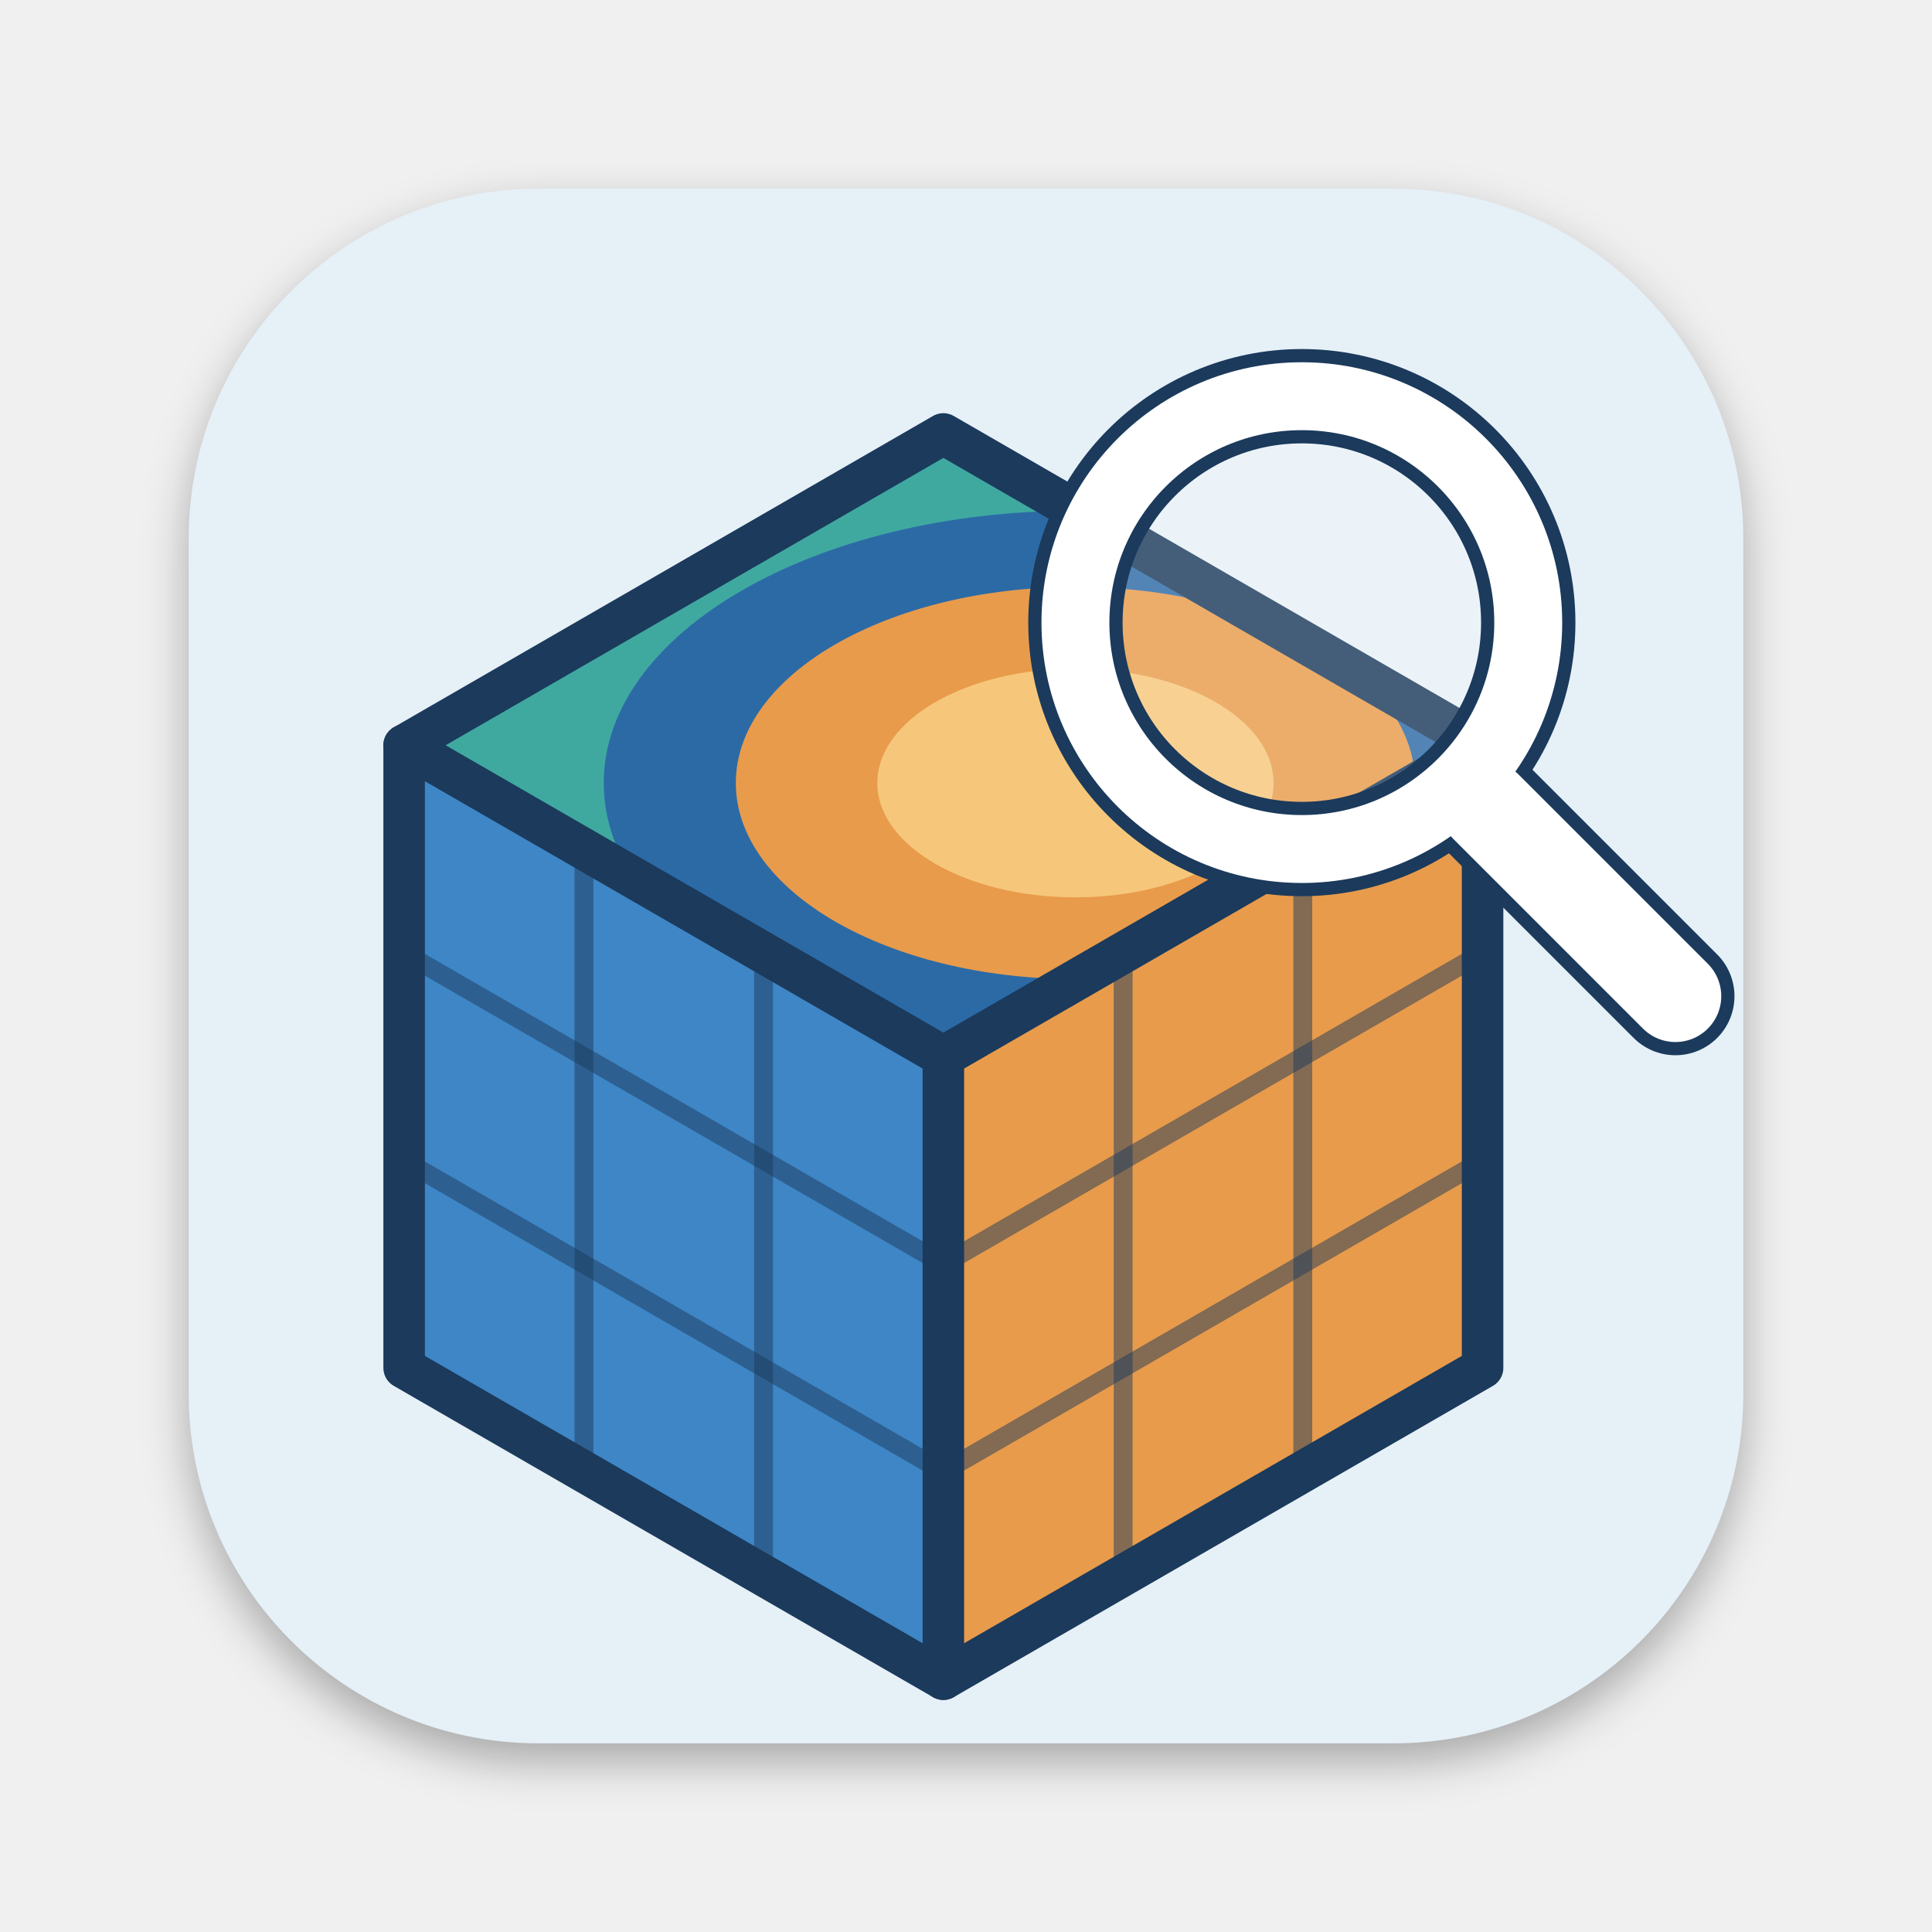
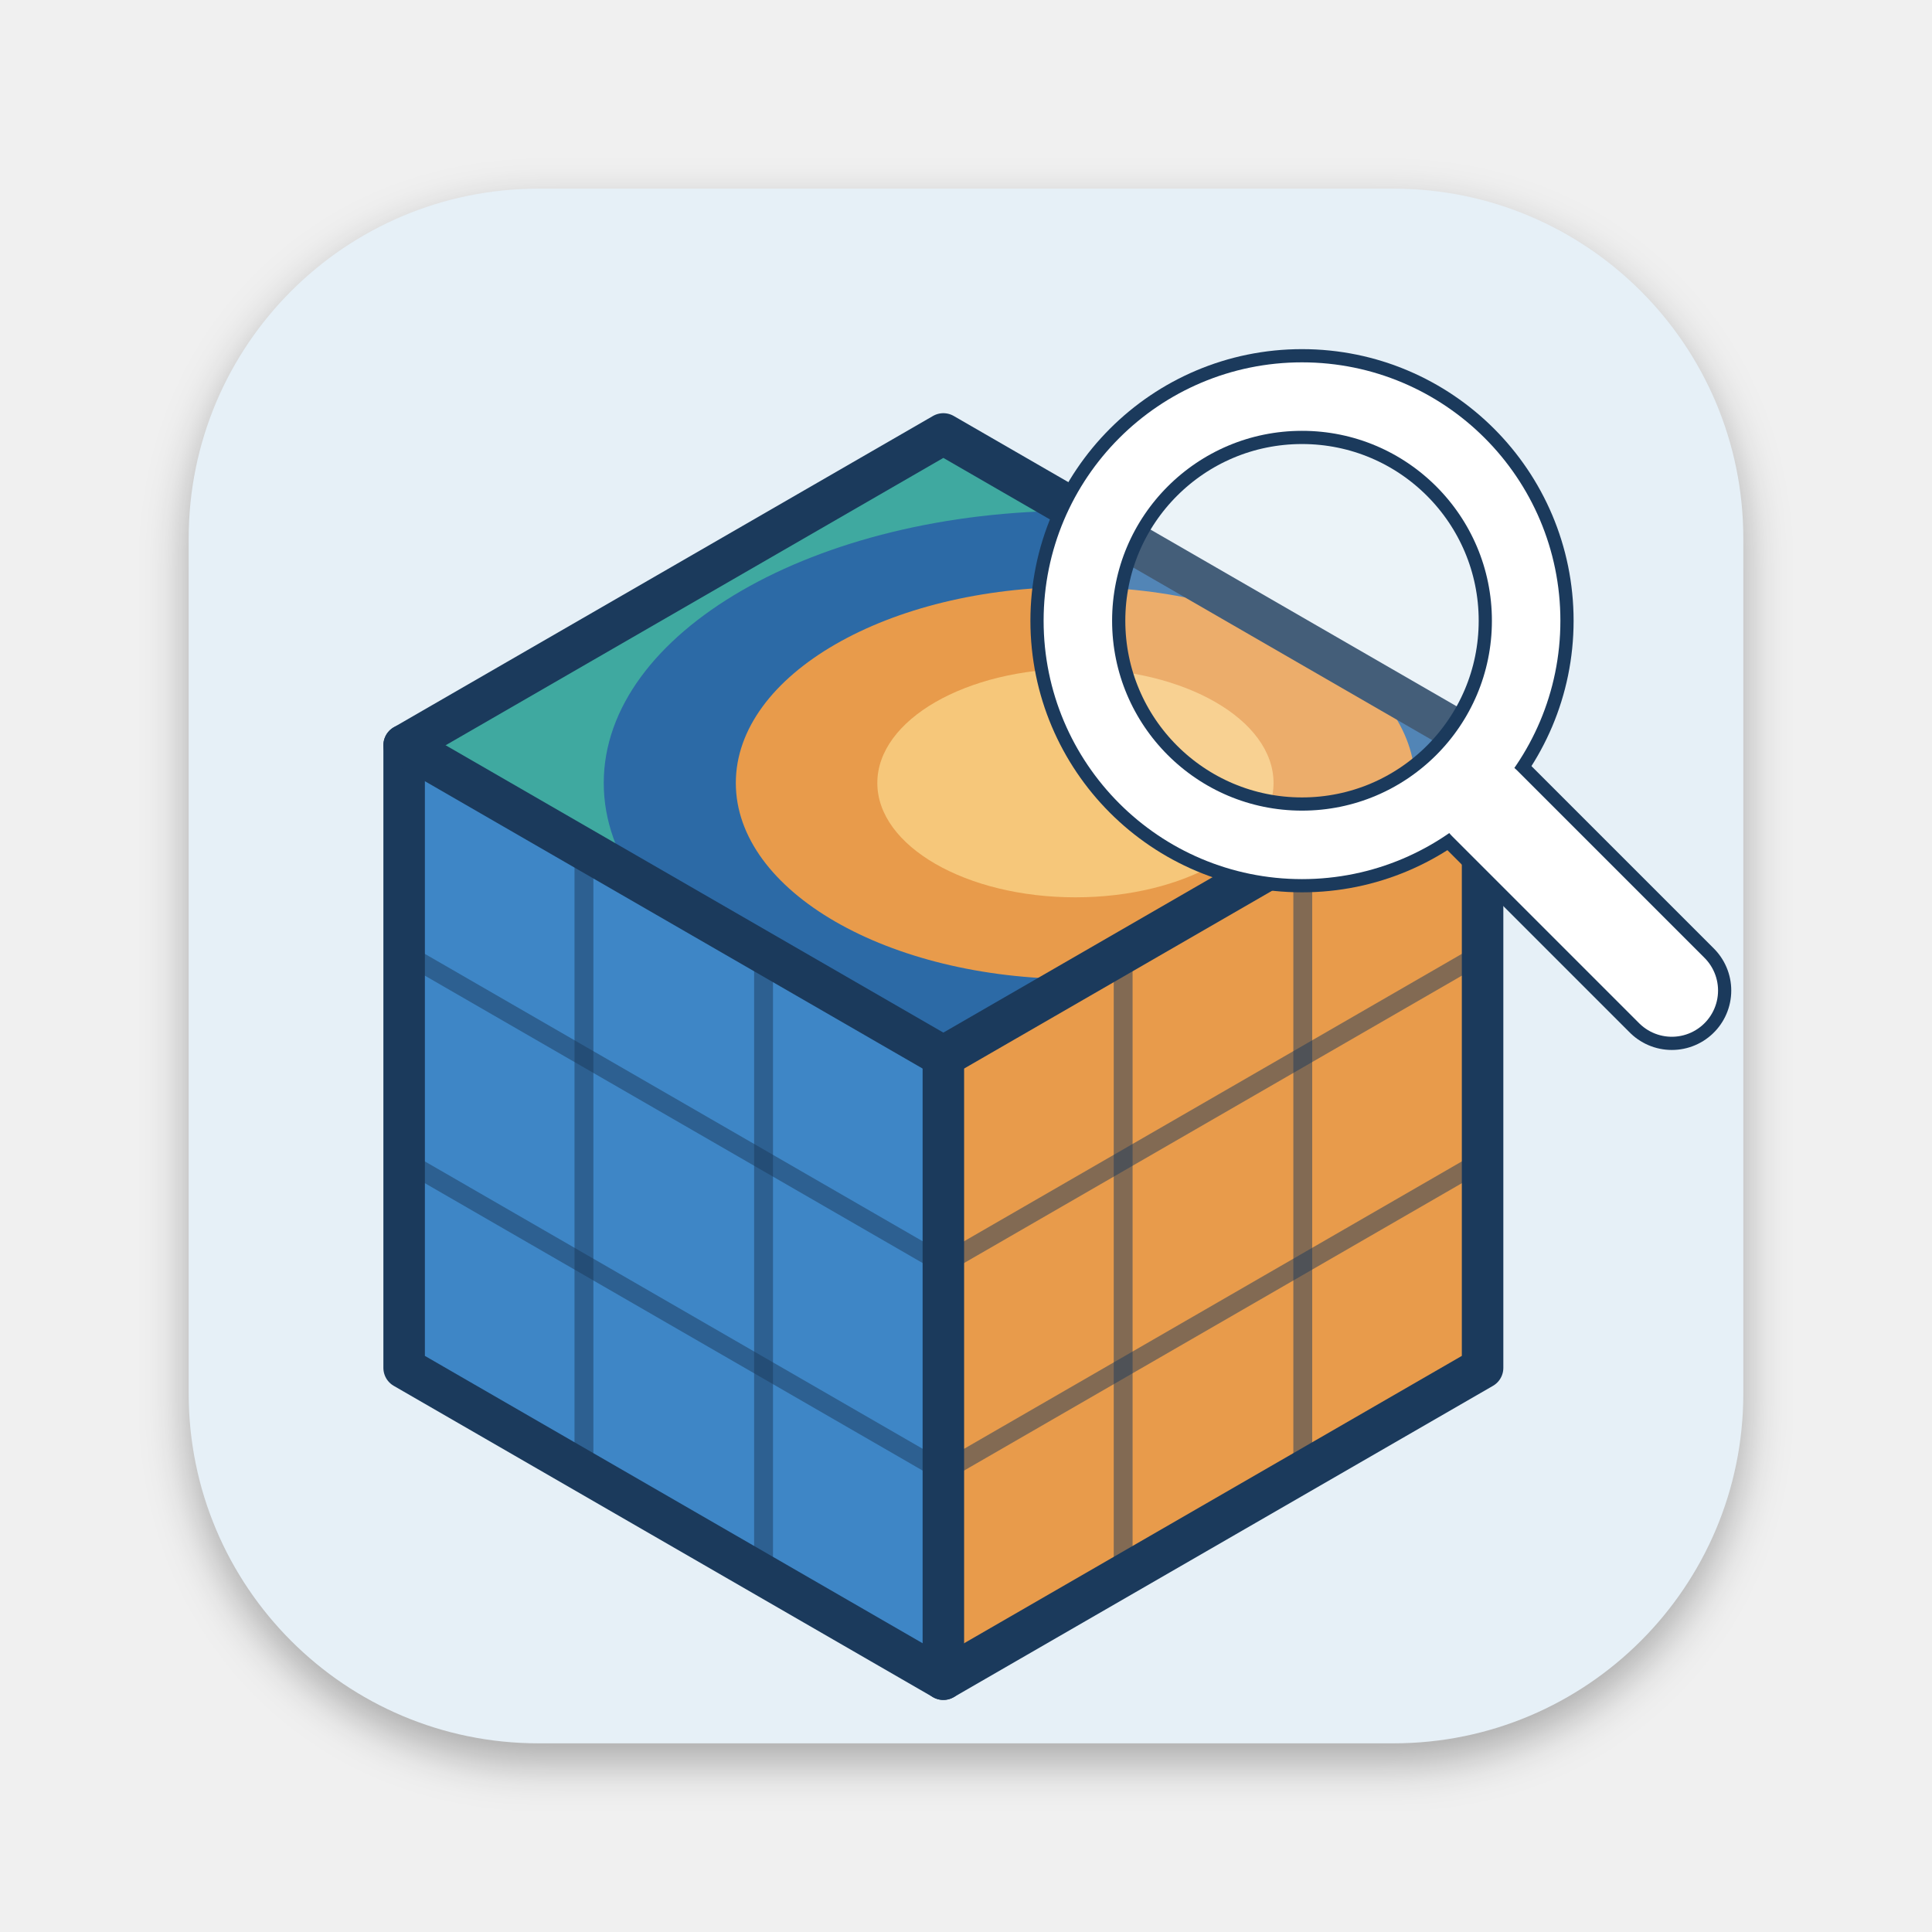
<svg xmlns="http://www.w3.org/2000/svg" width="1024" height="1024" viewBox="0 0 1024 1024">
  <defs>
    <clipPath id="icon-shape">
      <rect x="100.0" y="100.0" width="824" height="824" rx="185.4" />
    </clipPath>
    <filter id="dock-shadow" x="-10%" y="-10%" width="120%" height="130%">
      <feGaussianBlur in="SourceAlpha" stdDeviation="12" />
      <feOffset dy="10" result="b" />
      <feComponentTransfer>
        <feFuncA type="linear" slope="0.3" />
      </feComponentTransfer>
    </filter>
    <clipPath id="top-face">
      <polygon points="500.0,230.0 785.8,395.0 500.0,560.0 214.2,395.0" />
    </clipPath>
  </defs>
  <g id="layer-shadow">
    <rect x="100.0" y="100.0" width="824" height="824" rx="185.4" fill="#000" filter="url(#dock-shadow)" />
  </g>
  <g id="layer-background">
    <rect x="100.0" y="100.0" width="824" height="824" rx="185.4" fill="#E6F0F7" />
  </g>
  <g id="layer-midground">
    <polygon points="214.2,395.0 500.0,560.0 500.0,890.0 214.2,725.0" fill="#3E86C6" />
    <polygon points="500.0,560.0 785.8,395.0 785.8,725.0 500.0,890.0" fill="#E89B4B" />
    <polygon points="500.0,230.0 785.8,395.0 500.0,560.0 214.2,395.0" fill="#3FA9A0" />
    <g clip-path="url(#top-face)">
      <ellipse cx="570.0" cy="415.0" rx="250" ry="144.3" fill="#2C6AA6" />
      <ellipse cx="570.0" cy="415.0" rx="180" ry="103.9" fill="#E89B4B" />
      <ellipse cx="570.0" cy="415.0" rx="105" ry="60.6" fill="#F6C77A" />
    </g>
-     <line x1="309.5" y1="450.0" x2="309.5" y2="780.0" stroke="#1B3A5C" stroke-width="10" stroke-linecap="round" opacity="0.5" />
-     <line x1="214.2" y1="505.0" x2="500.0" y2="670.0" stroke="#1B3A5C" stroke-width="10" stroke-linecap="round" opacity="0.5" />
-     <line x1="404.7" y1="505.0" x2="404.7" y2="835.0" stroke="#1B3A5C" stroke-width="10" stroke-linecap="round" opacity="0.5" />
-     <line x1="214.2" y1="615.0" x2="500.0" y2="780.0" stroke="#1B3A5C" stroke-width="10" stroke-linecap="round" opacity="0.5" />
-     <line x1="595.3" y1="505.0" x2="595.3" y2="835.0" stroke="#1B3A5C" stroke-width="10" stroke-linecap="round" opacity="0.5" />
-     <line x1="500.0" y1="670.0" x2="785.8" y2="505.0" stroke="#1B3A5C" stroke-width="10" stroke-linecap="round" opacity="0.5" />
-     <line x1="690.5" y1="450.0" x2="690.5" y2="780.0" stroke="#1B3A5C" stroke-width="10" stroke-linecap="round" opacity="0.5" />
-     <line x1="500.0" y1="780.0" x2="785.8" y2="615.0" stroke="#1B3A5C" stroke-width="10" stroke-linecap="round" opacity="0.5" />
-     <polygon points="500.0,230.0 785.8,395.0 785.8,725.0 500.0,890.0 214.2,725.0 214.2,395.0" fill="none" stroke="#1B3A5C" stroke-width="22" stroke-linejoin="round" />
-     <line x1="214.2" y1="395.0" x2="500.0" y2="560.0" stroke="#1B3A5C" stroke-width="22" stroke-linecap="round" />
-     <line x1="500.0" y1="560.0" x2="785.8" y2="395.0" stroke="#1B3A5C" stroke-width="22" stroke-linecap="round" />
-     <line x1="500.0" y1="560.0" x2="500.0" y2="890.0" stroke="#1B3A5C" stroke-width="22" stroke-linecap="round" />
+     <line x1="309.5" y1="450.0" x2="309.5" y2="780.0" stroke="#1B3A5C" stroke-width="10.0" stroke-linecap="round" opacity="0.5" />
+     <line x1="214.2" y1="505.0" x2="500.0" y2="670.0" stroke="#1B3A5C" stroke-width="10.0" stroke-linecap="round" opacity="0.5" />
+     <line x1="404.7" y1="505.0" x2="404.7" y2="835.0" stroke="#1B3A5C" stroke-width="10.0" stroke-linecap="round" opacity="0.5" />
+     <line x1="214.2" y1="615.0" x2="500.0" y2="780.0" stroke="#1B3A5C" stroke-width="10.0" stroke-linecap="round" opacity="0.5" />
+     <line x1="595.3" y1="505.0" x2="595.3" y2="835.0" stroke="#1B3A5C" stroke-width="10.0" stroke-linecap="round" opacity="0.5" />
+     <line x1="500.0" y1="670.0" x2="785.8" y2="505.0" stroke="#1B3A5C" stroke-width="10.0" stroke-linecap="round" opacity="0.5" />
+     <line x1="690.5" y1="450.0" x2="690.5" y2="780.0" stroke="#1B3A5C" stroke-width="10.0" stroke-linecap="round" opacity="0.5" />
+     <line x1="500.0" y1="780.0" x2="785.8" y2="615.0" stroke="#1B3A5C" stroke-width="10.0" stroke-linecap="round" opacity="0.5" />
+     <polygon points="500.0,230.0 785.8,395.0 785.8,725.0 500.0,890.0 214.2,725.0 214.2,395.0" fill="none" stroke="#1B3A5C" stroke-width="22.0" stroke-linejoin="round" />
+     <line x1="214.2" y1="395.0" x2="500.0" y2="560.0" stroke="#1B3A5C" stroke-width="22.0" stroke-linecap="round" />
+     <line x1="500.0" y1="560.0" x2="785.8" y2="395.0" stroke="#1B3A5C" stroke-width="22.0" stroke-linecap="round" />
+     <line x1="500.0" y1="560.0" x2="500.0" y2="890.0" stroke="#1B3A5C" stroke-width="22.0" stroke-linecap="round" />
  </g>
  <g id="layer-foreground">
-     <circle cx="690" cy="330" r="120" fill="rgba(255,255,255,0.18)" />
-     <line x1="787.6" y1="427.6" x2="888.0" y2="528.0" stroke="#1B3A5C" stroke-width="62.6" stroke-linecap="round" />
-     <circle cx="690" cy="330" r="120" fill="none" stroke="#1B3A5C" stroke-width="50" />
-     <line x1="787.6" y1="427.6" x2="888.0" y2="528.0" stroke="#FFFFFF" stroke-width="48.6" stroke-linecap="round" />
-     <circle cx="690" cy="330" r="120" fill="none" stroke="#FFFFFF" stroke-width="36" />
+     <circle cx="690.088" cy="329.0" r="118.8" fill="rgba(255,255,255,0.18)" />
+     <line x1="786.9" y1="425.8" x2="886.1" y2="525.0" stroke="#1B3A5C" stroke-width="63.005" stroke-linecap="round" />
+     <circle cx="690.088" cy="329.0" r="118.8" fill="none" stroke="#1B3A5C" stroke-width="50.3" />
+     <line x1="786.9" y1="425.8" x2="886.1" y2="525.0" stroke="#FFFFFF" stroke-width="49.005" stroke-linecap="round" />
+     <circle cx="690.088" cy="329.0" r="118.8" fill="none" stroke="#FFFFFF" stroke-width="36.3" />
  </g>
</svg>
